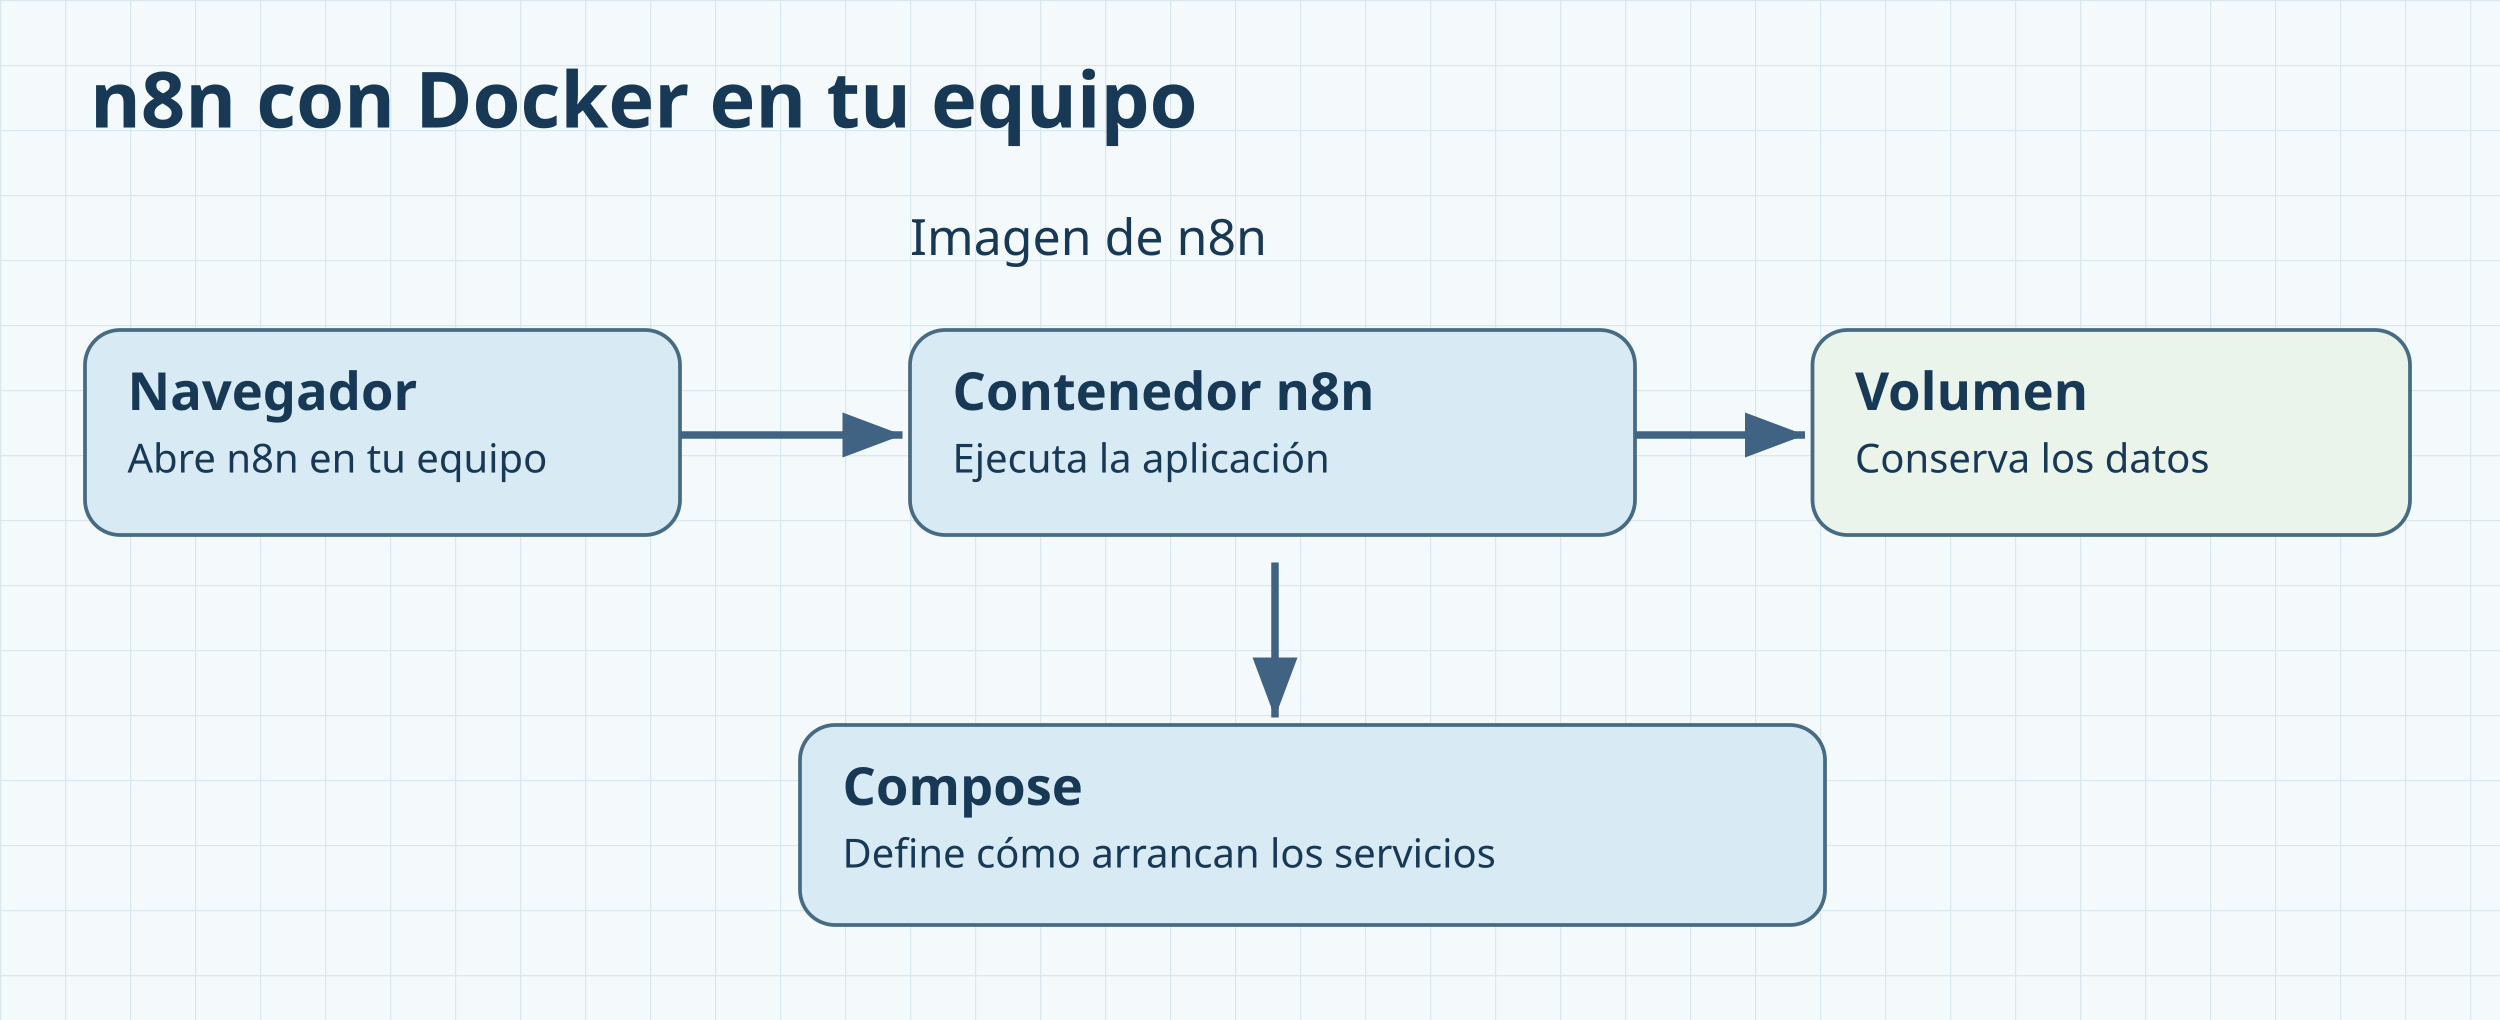
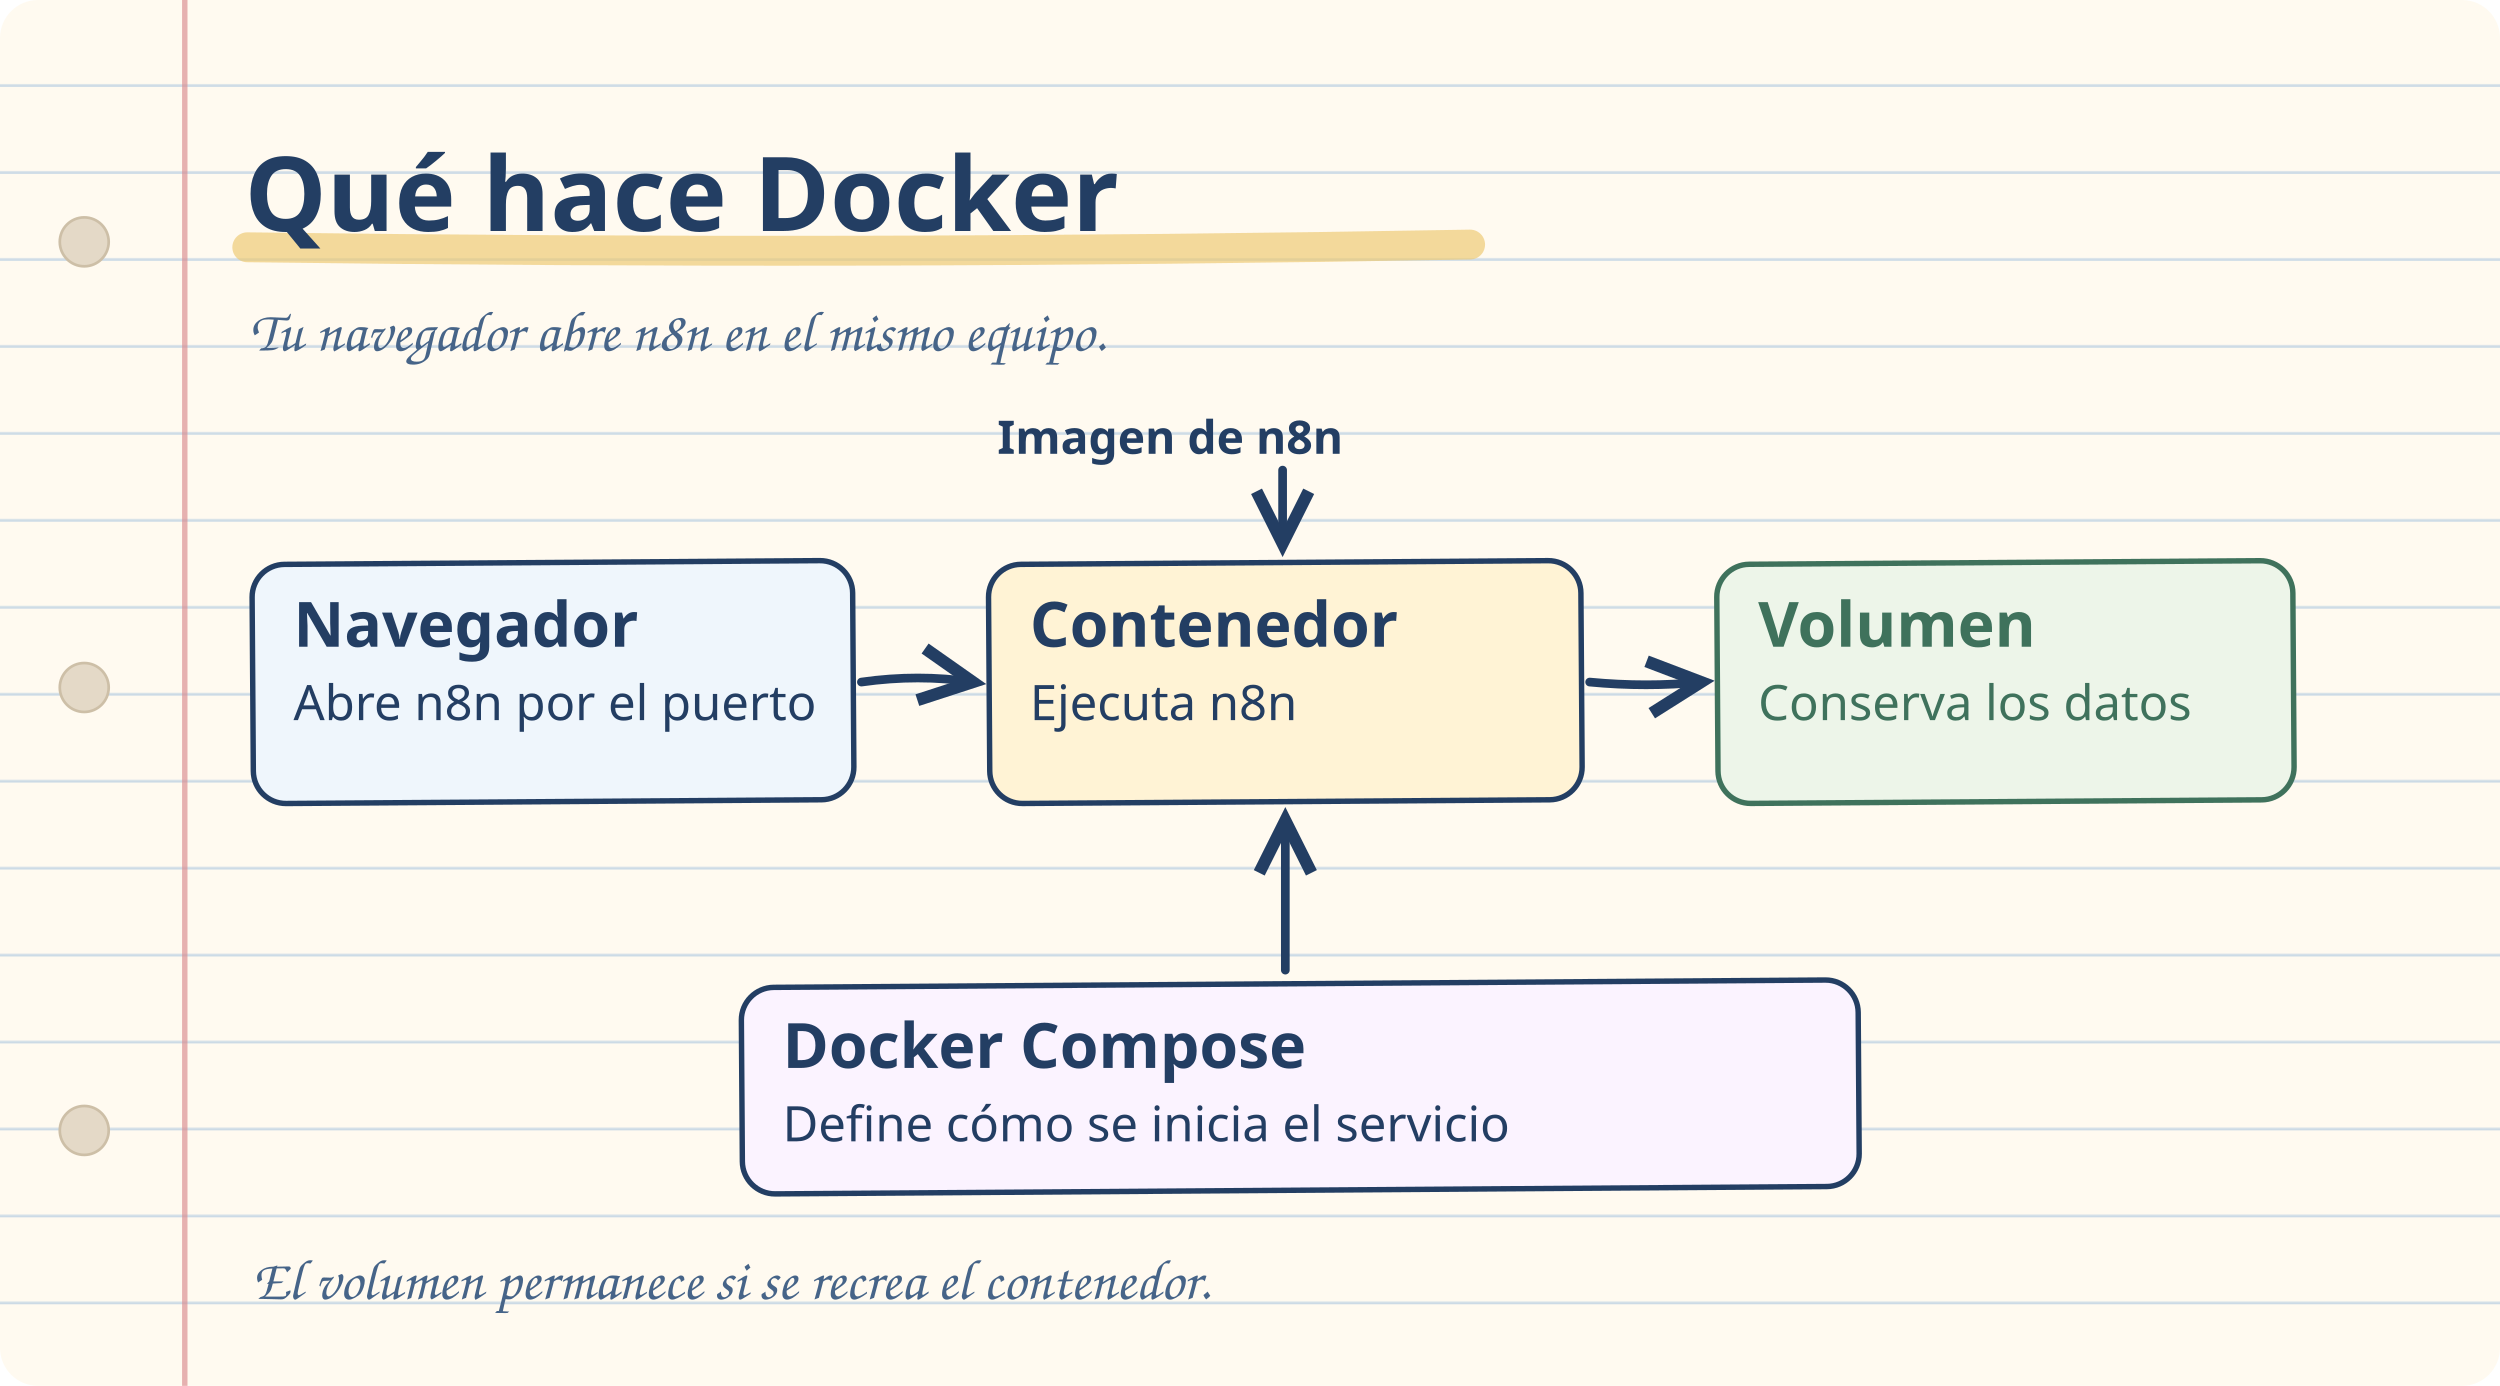
- <svg xmlns="http://www.w3.org/2000/svg" viewBox="0 0 1000 408" width="1000" height="408" role="img">
+ <svg xmlns="http://www.w3.org/2000/svg" viewBox="0 0 920 510" role="img" aria-labelledby="title description">
  <defs>
-     <pattern id="grid" width="26" height="26" patternUnits="userSpaceOnUse">
-       <path d="M 26 0 L 0 0 0 26" fill="none" stroke="#dbe7ee" />
+     <pattern id="rules" width="920" height="32" patternUnits="userSpaceOnUse">
+       <path d="M0 31.5H920" stroke="#b6cde1" stroke-opacity=".64" />
    </pattern>
-     <marker id="arrow" markerWidth="10" markerHeight="10" refX="8" refY="3" orient="auto" markerUnits="strokeWidth">
-       <path d="M0 0 L 8 3 L 0 6 Z" fill="#416383" />
+     <marker id="pencil-arrow" markerWidth="11" markerHeight="9" refX="8" refY="4" orient="auto">
+       <path d="M2 1L8 4 2 7" fill="none" stroke="#233e63" stroke-width="1.4" />
    </marker>
  </defs>
-   <rect width="1000" height="408" fill="#f4f9fb" />
-   <rect width="1000" height="408" fill="url(#grid)" />
-   <g font-family="system-ui, sans-serif">
-     <text x="36" y="51" fill="#183956" font-size="31" font-weight="750">n8n con Docker en tu equipo</text>
-     <rect x="34" y="132" width="238" height="82" rx="14" fill="#d8eaf3" stroke="#466b83" stroke-width="1.5" />
-     <text x="51" y="164" fill="#183956" font-size="21" font-weight="700">Navegador</text>
-     <text x="51" y="189" fill="#183956" font-size="16" font-weight="500">Abre n8n en tu equipo</text>
-     <path d="M272 174 H361" fill="none" stroke="#416383" stroke-width="3" marker-end="url(#arrow)" />
-     <rect x="364" y="132" width="290" height="82" rx="14" fill="#d8eaf3" stroke="#466b83" stroke-width="1.5" />
-     <text x="381" y="164" fill="#183956" font-size="21" font-weight="700">Contenedor n8n</text>
-     <text x="381" y="189" fill="#183956" font-size="16" font-weight="500">Ejecuta la aplicación</text>
-     <path d="M654 174 H722" fill="none" stroke="#416383" stroke-width="3" marker-end="url(#arrow)" />
-     <rect x="725" y="132" width="239" height="82" rx="14" fill="#eaf4eb" stroke="#466b83" stroke-width="1.5" />
-     <text x="742" y="164" fill="#183956" font-size="21" font-weight="700">Volumen</text>
-     <text x="742" y="189" fill="#183956" font-size="16" font-weight="500">Conserva los datos</text>
-     <text x="364" y="102" fill="#183956" font-size="20" font-weight="500">Imagen de n8n</text>
-     <path d="M510 225 V287" fill="none" stroke="#416383" stroke-width="3" marker-end="url(#arrow)" />
-     <rect x="320" y="290" width="410" height="80" rx="14" fill="#d8eaf3" stroke="#466b83" stroke-width="1.5" />
-     <text x="337" y="322" fill="#183956" font-size="21" font-weight="700">Compose</text>
-     <text x="337" y="347" fill="#183956" font-size="16" font-weight="500">Define cómo arrancan los servicios</text>
-   </g>
+   <rect width="920" height="510" rx="14" fill="#fffaf0" />
+   <rect width="920" height="510" rx="14" fill="url(#rules)" />
+   <path d="M68 0V510" stroke="#d98b8e" stroke-width="2" stroke-opacity=".65" />
+   <circle cx="31" cy="89" r="9" fill="#e4d9c7" stroke="#cdbfa7" />
+   <circle cx="31" cy="253" r="9" fill="#e4d9c7" stroke="#cdbfa7" />
+   <circle cx="31" cy="416" r="9" fill="#e4d9c7" stroke="#cdbfa7" />
+   <path d="M91 91q228 3 450-1" stroke="#edc86f" stroke-width="11" fill="none" stroke-linecap="round" opacity=".66" />
+   <text x="90" y="85" font-family="system-ui, sans-serif" font-size="38" font-weight="700" fill="#233e63">Qué hace Docker</text>
+   <text x="92" y="129" font-family="Segoe Print, Bradley Hand, cursive" font-size="21" font-weight="500" fill="#466488">Tu navegador abre n8n en el mismo equipo.</text>
+   <rect x="93" y="207" width="221" height="88" rx="12" fill="#eff6fc" stroke="#233e63" stroke-width="2" transform="rotate(-0.4 203.5 251)" />
+   <text x="108" y="238" font-family="system-ui, sans-serif" font-size="23" font-weight="700" fill="#233e63">Navegador</text>
+   <text x="108" y="265" font-family="system-ui, sans-serif" font-size="18" font-weight="500" fill="#233e63">Abre n8n por el puerto</text>
+   <path d="M317 251 Q338 248 358 251" fill="none" stroke="#233e63" stroke-width="3.2" stroke-linecap="round" stroke-linejoin="round" marker-end="url(#pencil-arrow)" />
+   <rect x="364" y="207" width="218" height="88" rx="12" fill="#fff3d5" stroke="#233e63" stroke-width="2" transform="rotate(-0.4 473 251)" />
+   <text x="379" y="238" font-family="system-ui, sans-serif" font-size="23" font-weight="700" fill="#233e63">Contenedor</text>
+   <text x="379" y="265" font-family="system-ui, sans-serif" font-size="18" font-weight="500" fill="#233e63">Ejecuta n8n</text>
+   <path d="M585 251 Q606 253 626 251" fill="none" stroke="#233e63" stroke-width="3.2" stroke-linecap="round" stroke-linejoin="round" marker-end="url(#pencil-arrow)" />
+   <rect x="632" y="207" width="212" height="88" rx="12" fill="#edf5e9" stroke="#3f725c" stroke-width="2" transform="rotate(-0.4 738 251)" />
+   <text x="647" y="238" font-family="system-ui, sans-serif" font-size="23" font-weight="700" fill="#3f725c">Volumen</text>
+   <text x="647" y="265" font-family="system-ui, sans-serif" font-size="18" font-weight="500" fill="#3f725c">Conserva los datos</text>
+   <text x="367" y="167" font-family="system-ui, sans-serif" font-size="17" font-weight="700" fill="#233e63">Imagen de n8n</text>
+   <path d="M472 173V200" fill="none" stroke="#233e63" stroke-width="3.2" stroke-linecap="round" stroke-linejoin="round" marker-end="url(#pencil-arrow)" />
+   <rect x="273" y="362" width="411" height="76" rx="12" fill="#fbf3ff" stroke="#233e63" stroke-width="2" transform="rotate(-0.4 478.5 400)" />
+   <text x="288" y="393" font-family="system-ui, sans-serif" font-size="23" font-weight="700" fill="#233e63">Docker Compose</text>
+   <text x="288" y="420" font-family="system-ui, sans-serif" font-size="18" font-weight="500" fill="#233e63">Define cómo se inicia el servicio</text>
+   <path d="M473 357V302" fill="none" stroke="#233e63" stroke-width="3.2" stroke-linecap="round" stroke-linejoin="round" marker-end="url(#pencil-arrow)" />
+   <text x="93" y="478" font-family="Segoe Print, Bradley Hand, cursive" font-size="21" font-weight="500" fill="#466488">El volumen permanece si se recrea el contenedor.</text>
</svg>
